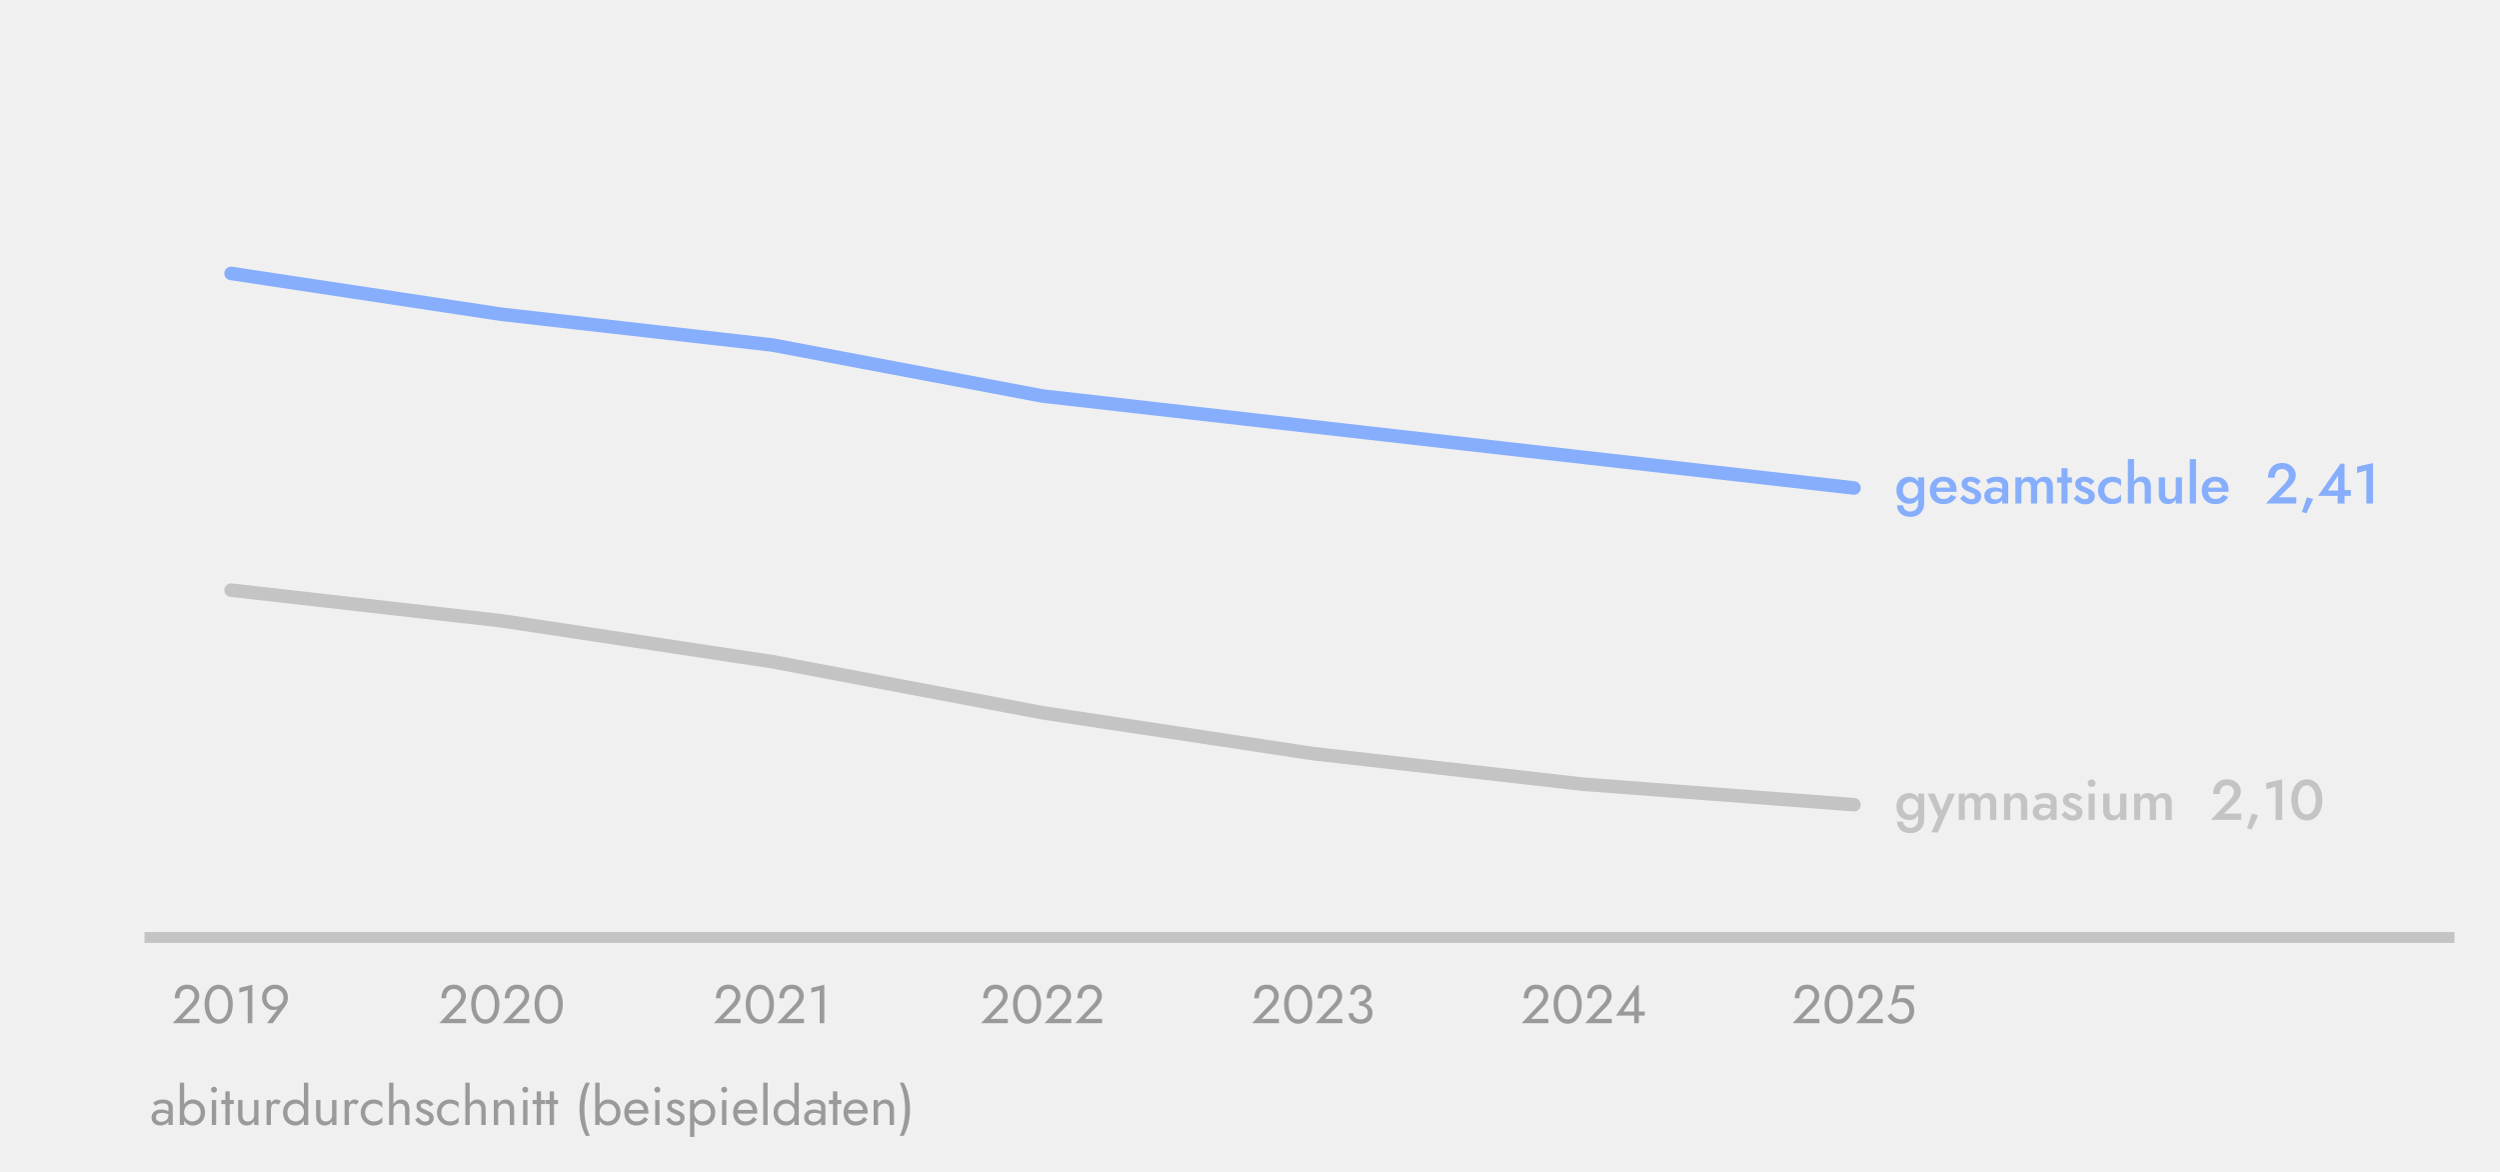
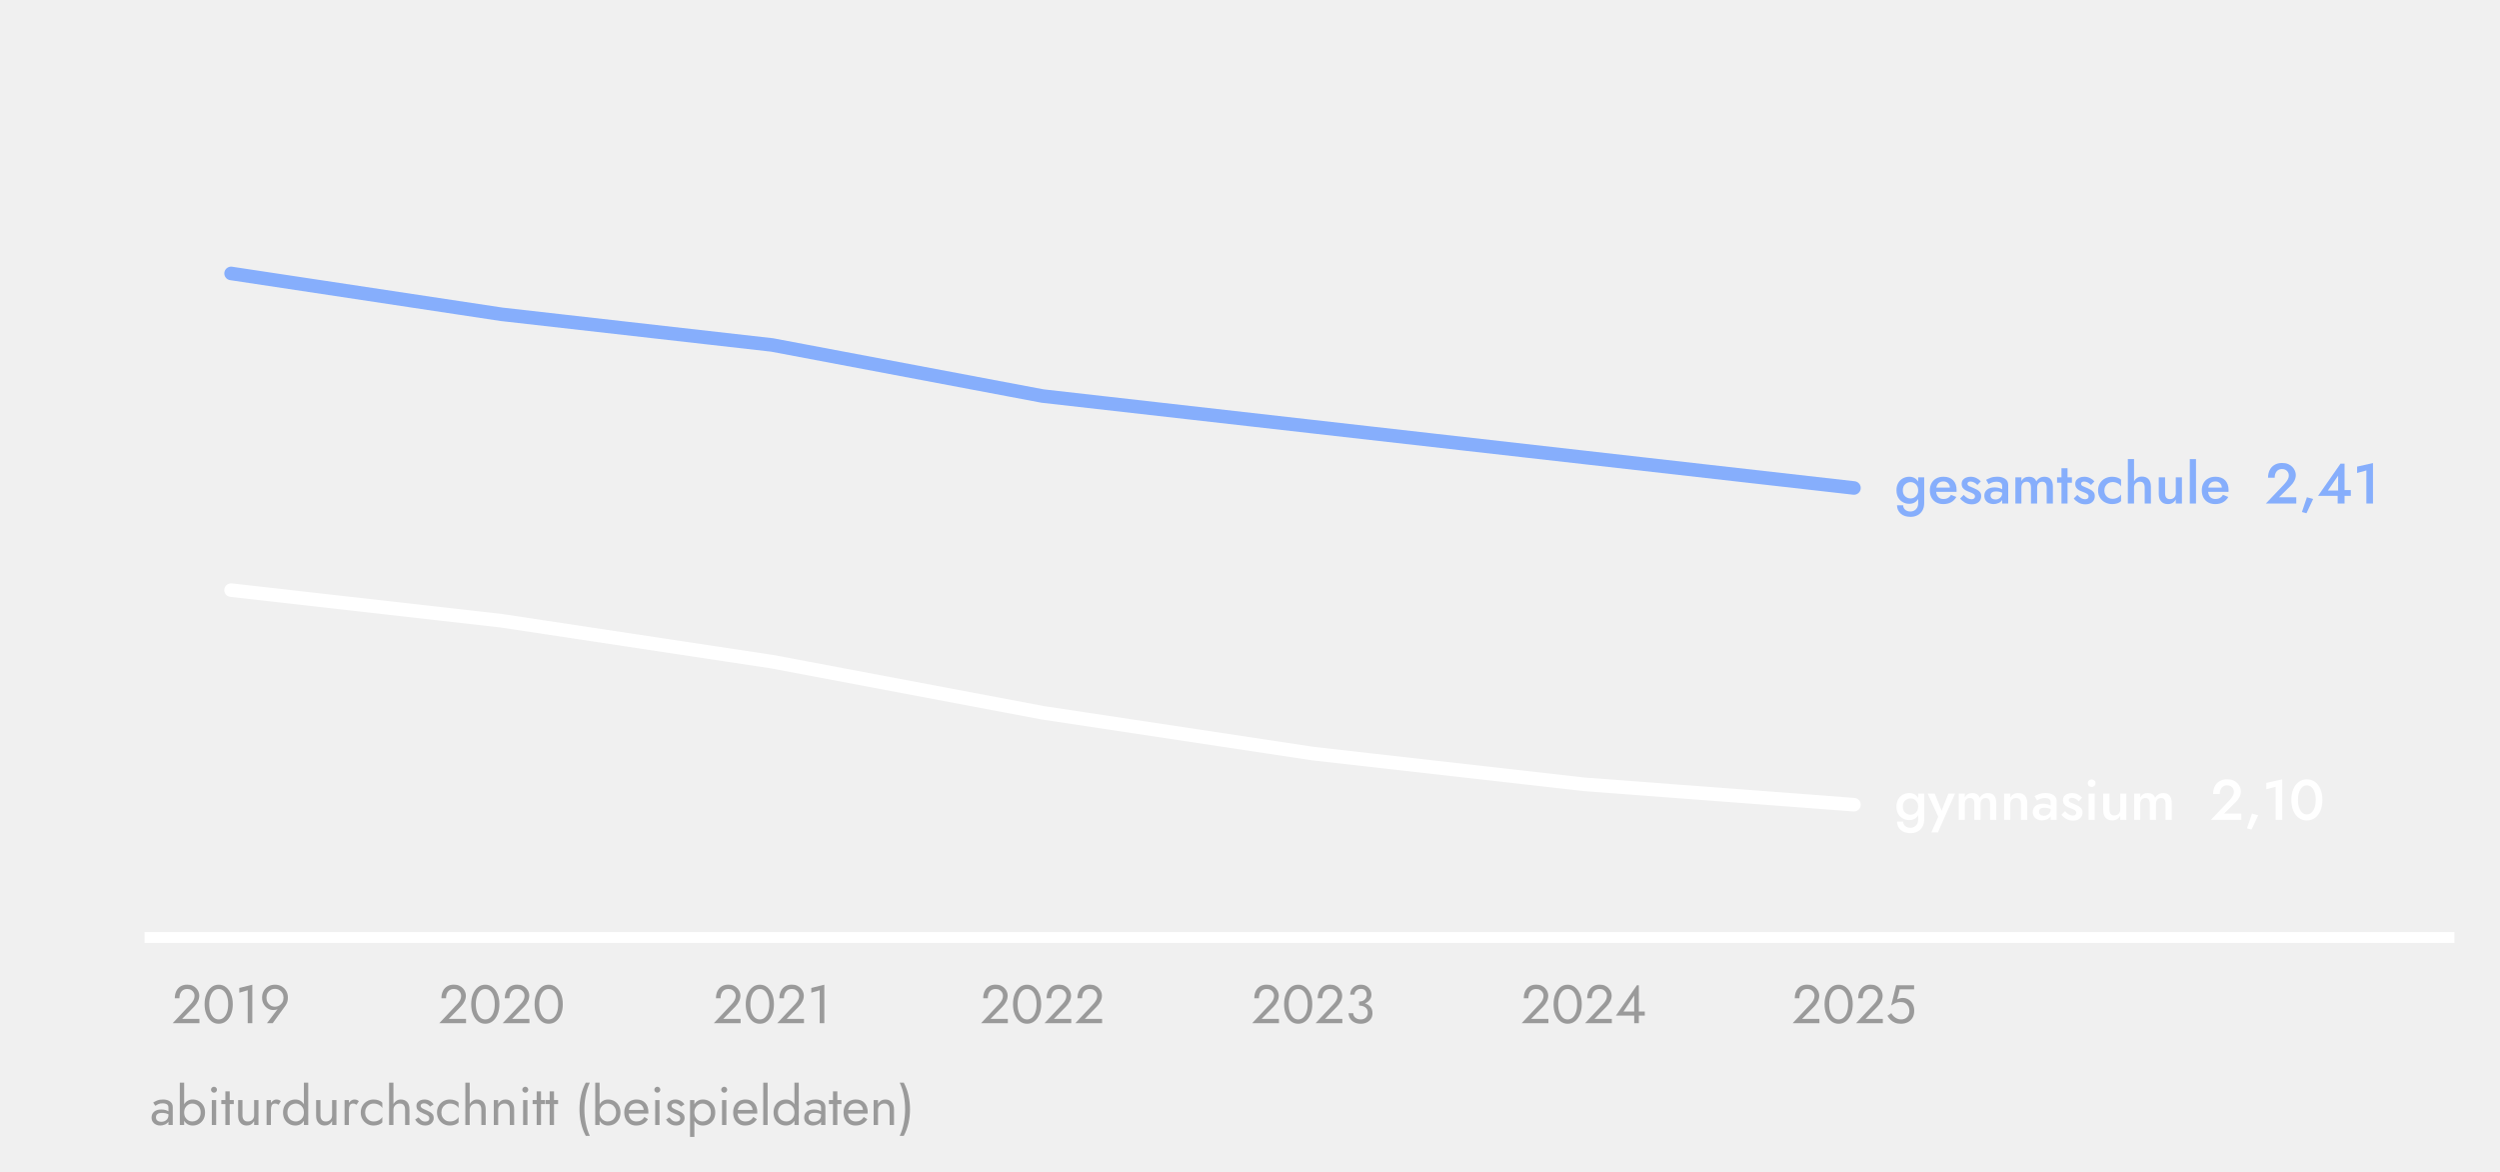
<svg xmlns="http://www.w3.org/2000/svg" xmlns:xlink="http://www.w3.org/1999/xlink" width="460.8pt" height="216pt" viewBox="0 0 460.8 216" version="1.1">
  <defs>
    <style type="text/css">*{stroke-linejoin: round; stroke-linecap: butt}</style>
  </defs>
  <g id="figure_1">
    <g id="patch_1">
      <path d="M 0 216  L 460.8 216  L 460.8 0  L 0 0  L 0 216  z " style="fill: none" />
    </g>
    <g id="axes_1">
      <g id="patch_2">
        <path d="M 27.648 172.8  L 451.584 172.8  L 451.584 25.92  L 27.648 25.92  L 27.648 172.8  z " style="fill: none" />
      </g>
      <g id="matplotlib.axis_1">
        <g id="xtick_1">
          <g id="line2d_1" />
          <g id="text_1">
            <g style="fill: #9a9a9a" transform="translate(31.63545 188.6) scale(0.1 -0.1)">
              <defs>
                <path id="Jost-Book-32" d="M 128 0  L 2246 2259  Q 2470 2496 2592 2733  Q 2714 2970 2714 3238  Q 2714 3437 2611 3619  Q 2509 3802 2317 3920  Q 2125 4038 1850 4038  Q 1421 4038 1174 3747  Q 928 3456 928 2944  L 384 2944  Q 384 3424 557 3785  Q 730 4147 1059 4348  Q 1389 4550 1850 4550  Q 2221 4550 2489 4425  Q 2758 4301 2931 4105  Q 3104 3910 3187 3686  Q 3270 3462 3270 3258  Q 3270 2912 3104 2573  Q 2938 2234 2675 1965  L 1248 512  L 3290 512  L 3290 0  L 128 0  z " transform="scale(0.015625)" />
                <path id="Jost-Book-30" d="M 256 2240  Q 256 2912 467 3430  Q 678 3949 1052 4246  Q 1427 4544 1920 4544  Q 2413 4544 2787 4246  Q 3162 3949 3373 3430  Q 3584 2912 3584 2240  Q 3584 1568 3373 1049  Q 3162 531 2787 233  Q 2413 -64 1920 -64  Q 1427 -64 1052 233  Q 678 531 467 1049  Q 256 1568 256 2240  z M 800 2240  Q 800 1722 937 1315  Q 1075 909 1324 678  Q 1574 448 1920 448  Q 2266 448 2518 678  Q 2771 909 2905 1315  Q 3040 1722 3040 2240  Q 3040 2765 2905 3168  Q 2771 3571 2518 3801  Q 2266 4032 1920 4032  Q 1574 4032 1324 3801  Q 1075 3571 937 3168  Q 800 2765 800 2240  z " transform="scale(0.015625)" />
                <path id="Jost-Book-31" d="M 512 3597  L 512 4160  L 2048 4544  L 2048 0  L 1504 0  L 1504 3891  L 512 3597  z " transform="scale(0.015625)" />
                <path id="Jost-Book-39" d="M 1574 0  L 890 0  L 2150 1664  Q 2042 1600 1917 1577  Q 1792 1555 1645 1555  Q 1280 1555 979 1747  Q 678 1939 499 2268  Q 320 2598 320 3008  Q 320 3469 521 3814  Q 723 4160 1068 4352  Q 1414 4544 1843 4544  Q 2278 4544 2620 4352  Q 2963 4160 3164 3814  Q 3366 3469 3366 3008  Q 3366 2733 3289 2496  Q 3213 2259 3085 2080  L 1574 0  z M 2848 3008  Q 2848 3315 2717 3548  Q 2586 3782 2358 3916  Q 2131 4051 1843 4051  Q 1555 4051 1328 3916  Q 1101 3782 969 3548  Q 838 3315 838 3008  Q 838 2701 969 2464  Q 1101 2227 1328 2089  Q 1555 1952 1843 1952  Q 2131 1952 2358 2089  Q 2586 2227 2717 2464  Q 2848 2701 2848 3008  z " transform="scale(0.015625)" />
              </defs>
              <use xlink:href="#Jost-Book-32" />
              <use xlink:href="#Jost-Book-30" transform="translate(56.89999 0)" />
              <use xlink:href="#Jost-Book-31" transform="translate(116.9 0)" />
              <use xlink:href="#Jost-Book-39" transform="translate(161.9 0)" />
            </g>
          </g>
        </g>
        <g id="xtick_2">
          <g id="line2d_2" />
          <g id="text_2">
            <g style="fill: #9a9a9a" transform="translate(80.79465 188.6) scale(0.1 -0.1)">
              <use xlink:href="#Jost-Book-32" />
              <use xlink:href="#Jost-Book-30" transform="translate(56.89999 0)" />
              <use xlink:href="#Jost-Book-32" transform="translate(116.9 0)" />
              <use xlink:href="#Jost-Book-30" transform="translate(173.8 0)" />
            </g>
          </g>
        </g>
        <g id="xtick_3">
          <g id="line2d_3" />
          <g id="text_3">
            <g style="fill: #9a9a9a" transform="translate(131.4195 188.6) scale(0.1 -0.1)">
              <use xlink:href="#Jost-Book-32" />
              <use xlink:href="#Jost-Book-30" transform="translate(56.89999 0)" />
              <use xlink:href="#Jost-Book-32" transform="translate(116.9 0)" />
              <use xlink:href="#Jost-Book-31" transform="translate(173.8 0)" />
            </g>
          </g>
        </g>
        <g id="xtick_4">
          <g id="line2d_4" />
          <g id="text_4">
            <g style="fill: #9a9a9a" transform="translate(180.699 188.6) scale(0.1 -0.1)">
              <use xlink:href="#Jost-Book-32" />
              <use xlink:href="#Jost-Book-30" transform="translate(56.89999 0)" />
              <use xlink:href="#Jost-Book-32" transform="translate(116.9 0)" />
              <use xlink:href="#Jost-Book-32" transform="translate(173.8 0)" />
            </g>
          </g>
        </g>
        <g id="xtick_5">
          <g id="line2d_5" />
          <g id="text_5">
            <g style="fill: #9a9a9a" transform="translate(230.6894 188.6) scale(0.1 -0.1)">
              <defs>
                <path id="Jost-Book-33" d="M 1811 -64  Q 1382 -64 1059 102  Q 736 269 560 553  Q 384 838 384 1184  L 934 1184  Q 934 870 1180 659  Q 1427 448 1811 448  Q 2195 448 2422 665  Q 2650 883 2650 1248  Q 2650 1664 2352 1872  Q 2054 2080 1619 2080  L 1619 2560  Q 2054 2560 2288 2790  Q 2522 3021 2522 3334  Q 2522 3654 2352 3852  Q 2182 4051 1843 4051  Q 1530 4051 1312 3856  Q 1094 3661 1094 3366  L 576 3366  Q 576 3718 739 3980  Q 902 4243 1187 4393  Q 1472 4544 1837 4544  Q 2221 4544 2499 4377  Q 2778 4211 2928 3942  Q 3078 3674 3078 3354  Q 3078 3021 2873 2752  Q 2669 2483 2317 2336  Q 2714 2221 2960 1939  Q 3206 1658 3206 1184  Q 3206 806 3024 524  Q 2842 243 2528 89  Q 2214 -64 1811 -64  z " transform="scale(0.015625)" />
              </defs>
              <use xlink:href="#Jost-Book-32" />
              <use xlink:href="#Jost-Book-30" transform="translate(56.89999 0)" />
              <use xlink:href="#Jost-Book-32" transform="translate(116.9 0)" />
              <use xlink:href="#Jost-Book-33" transform="translate(173.8 0)" />
            </g>
          </g>
        </g>
        <g id="xtick_6">
          <g id="line2d_6" />
          <g id="text_6">
            <g style="fill: #9a9a9a" transform="translate(280.3791 188.6) scale(0.1 -0.1)">
              <defs>
                <path id="Jost-Book-34" d="M 128 896  L 2611 4480  L 2835 4480  L 2835 1376  L 3539 1376  L 3539 896  L 2835 896  L 2835 0  L 2291 0  L 2291 896  L 128 896  z M 1024 1376  L 2291 1376  L 2291 3270  L 1024 1376  z " transform="scale(0.015625)" />
              </defs>
              <use xlink:href="#Jost-Book-32" />
              <use xlink:href="#Jost-Book-30" transform="translate(56.89999 0)" />
              <use xlink:href="#Jost-Book-32" transform="translate(116.9 0)" />
              <use xlink:href="#Jost-Book-34" transform="translate(173.8 0)" />
            </g>
          </g>
        </g>
        <g id="xtick_7">
          <g id="line2d_7" />
          <g id="text_7">
            <g style="fill: #9a9a9a" transform="translate(330.3485 188.6) scale(0.1 -0.1)">
              <defs>
                <path id="Jost-Book-35" d="M 3354 1472  Q 3354 966 3142 624  Q 2931 282 2576 109  Q 2221 -64 1786 -64  Q 1376 -64 1072 64  Q 768 192 553 406  Q 339 621 192 877  L 653 1190  Q 755 998 924 828  Q 1094 659 1318 553  Q 1542 448 1786 448  Q 2266 448 2528 729  Q 2790 1011 2790 1472  Q 2790 1779 2659 2009  Q 2528 2240 2301 2368  Q 2074 2496 1786 2496  Q 1574 2496 1398 2461  Q 1222 2426 1046 2339  Q 870 2253 640 2093  L 1229 4480  L 3341 4480  L 3341 4000  L 1651 4000  L 1350 2816  Q 1670 2982 2016 2982  Q 2400 2982 2704 2790  Q 3008 2598 3181 2259  Q 3354 1920 3354 1472  z " transform="scale(0.015625)" />
              </defs>
              <use xlink:href="#Jost-Book-32" />
              <use xlink:href="#Jost-Book-30" transform="translate(56.89999 0)" />
              <use xlink:href="#Jost-Book-32" transform="translate(116.9 0)" />
              <use xlink:href="#Jost-Book-35" transform="translate(173.8 0)" />
            </g>
          </g>
        </g>
      </g>
      <g id="matplotlib.axis_2" />
      <g id="line2d_8">
-         <path d="M 42.61 108.775  L 92.485 114.425  L 142.36 121.957  L 192.235 131.372  L 242.11 138.905  L 291.985 144.554  L 341.859 148.32  " clip-path="url(#p200749cb83)" style="fill: none; stroke: #c4c4c4; stroke-width: 2.5; stroke-linecap: round" />
+         <path d="M 42.61 108.775  L 92.485 114.425  L 142.36 121.957  L 192.235 131.372  L 242.11 138.905  L 291.985 144.554  L 341.859 148.32  " clip-path="url(#p200749cb83)" style="fill: none; stroke: #ffffff; stroke-width: 2.5; stroke-linecap: round" />
      </g>
      <g id="line2d_9">
        <path d="M 42.61 50.4  L 92.485 57.932  L 142.36 63.582  L 192.235 72.997  L 242.11 78.646  L 291.985 84.295  L 341.859 89.945  " clip-path="url(#p200749cb83)" style="fill: none; stroke: #86aefc; stroke-width: 2.5; stroke-linecap: round" />
      </g>
      <g id="patch_3">
-         <path d="M 27.648 172.8  L 451.584 172.8  " style="fill: none; stroke: #c4c4c4; stroke-width: 2; stroke-linejoin: miter; stroke-linecap: square" />
+         <path d="M 27.648 172.8  L 451.584 172.8  " style="fill: none; stroke: #ffffff; stroke-width: 2; stroke-linejoin: miter; stroke-linecap: square" />
      </g>
      <g id="text_8">
-         <g style="fill: #c4c4c4" transform="translate(349.3406 151.1123) scale(0.105 -0.105)">
+         <g style="fill: #ffffff" transform="translate(349.3406 151.1123) scale(0.105 -0.105)">
          <defs>
            <path id="Jost-Medium-67" d="M 275 -198  L 966 -198  Q 973 -499 1197 -697  Q 1421 -896 1798 -896  Q 2010 -896 2208 -793  Q 2406 -691 2531 -480  Q 2656 -269 2656 64  L 2656 512  Q 2317 -32 1651 -32  Q 1267 -32 940 147  Q 614 326 416 665  Q 218 1005 218 1491  Q 218 1971 416 2310  Q 614 2650 940 2829  Q 1267 3008 1651 3008  Q 2317 3008 2656 2464  L 2656 2944  L 3334 2944  L 3334 64  Q 3334 -467 3120 -812  Q 2906 -1158 2560 -1328  Q 2214 -1498 1811 -1498  Q 1094 -1498 694 -1136  Q 294 -774 275 -198  z M 934 1491  Q 934 1043 1196 806  Q 1459 570 1818 570  Q 2022 570 2214 675  Q 2406 781 2531 985  Q 2656 1190 2656 1491  Q 2656 1786 2531 1990  Q 2406 2195 2214 2300  Q 2022 2406 1818 2406  Q 1459 2406 1196 2169  Q 934 1933 934 1491  z " transform="scale(0.015625)" />
            <path id="Jost-Medium-79" d="M 3046 2944  L 1126 -1408  L 390 -1408  L 1165 346  L -26 2944  L 768 2944  L 1542 1030  L 2304 2944  L 3046 2944  z " transform="scale(0.015625)" />
            <path id="Jost-Medium-6d" d="M 4659 1875  L 4659 0  L 3962 0  L 3962 1792  Q 3962 2451 3475 2451  Q 3206 2451 3046 2278  Q 2886 2106 2886 1792  L 2886 0  L 2195 0  L 2195 1792  Q 2195 2451 1702 2451  Q 1434 2451 1277 2278  Q 1120 2106 1120 1792  L 1120 0  L 442 0  L 442 2944  L 1120 2944  L 1120 2515  Q 1389 3008 1952 3008  Q 2598 3008 2797 2483  Q 3117 3008 3718 3008  Q 4192 3008 4425 2710  Q 4659 2413 4659 1875  z " transform="scale(0.015625)" />
            <path id="Jost-Medium-6e" d="M 2336 1792  Q 2336 2451 1792 2451  Q 1498 2451 1318 2272  Q 1139 2093 1139 1792  L 1139 0  L 442 0  L 442 2944  L 1139 2944  L 1139 2490  Q 1421 3008 2022 3008  Q 2522 3008 2784 2704  Q 3046 2400 3046 1875  L 3046 0  L 2336 0  L 2336 1792  z " transform="scale(0.015625)" />
            <path id="Jost-Medium-61" d="M 659 2176  L 378 2662  Q 582 2784 896 2899  Q 1210 3014 1626 3014  Q 2163 3014 2512 2774  Q 2861 2534 2861 2099  L 2861 0  L 2182 0  L 2182 403  Q 2042 166 1766 51  Q 1491 -64 1210 -64  Q 928 -64 694 45  Q 461 154 320 365  Q 179 576 179 877  Q 179 1306 480 1558  Q 781 1811 1331 1811  Q 1619 1811 1830 1747  Q 2042 1683 2182 1606  L 2182 1965  Q 2182 2234 2006 2342  Q 1830 2451 1555 2451  Q 1242 2451 998 2348  Q 755 2246 659 2176  z M 877 915  Q 877 691 1030 572  Q 1184 454 1427 454  Q 1734 454 1958 643  Q 2182 832 2182 1171  L 2182 1216  Q 1875 1357 1498 1357  Q 1171 1357 1024 1238  Q 877 1120 877 915  z " transform="scale(0.015625)" />
            <path id="Jost-Medium-73" d="M 576 973  Q 794 730 1008 605  Q 1222 480 1446 480  Q 1632 480 1737 563  Q 1843 646 1843 794  Q 1843 986 1660 1094  Q 1478 1203 1184 1312  Q 979 1382 787 1488  Q 595 1594 470 1766  Q 346 1939 346 2208  Q 346 2477 483 2653  Q 621 2829 851 2918  Q 1082 3008 1357 3008  Q 1715 3008 2016 2857  Q 2317 2707 2496 2490  L 2112 2080  Q 1971 2246 1763 2358  Q 1555 2470 1344 2470  Q 1190 2470 1094 2406  Q 998 2342 998 2221  Q 998 2054 1184 1958  Q 1370 1862 1638 1760  Q 1882 1658 2086 1546  Q 2291 1434 2416 1267  Q 2541 1101 2541 832  Q 2541 416 2256 163  Q 1971 -90 1491 -90  Q 1030 -90 697 112  Q 365 314 173 563  L 576 973  z " transform="scale(0.015625)" />
            <path id="Jost-Medium-69" d="M 416 4115  Q 416 4294 544 4416  Q 672 4538 851 4538  Q 1030 4538 1161 4416  Q 1293 4294 1293 4115  Q 1293 3936 1161 3814  Q 1030 3693 851 3693  Q 672 3693 544 3814  Q 416 3936 416 4115  z M 512 2944  L 1197 2944  L 1197 0  L 512 0  L 512 2944  z " transform="scale(0.015625)" />
            <path id="Jost-Medium-75" d="M 1152 1152  Q 1152 838 1286 665  Q 1421 493 1702 493  Q 1990 493 2172 672  Q 2355 851 2355 1152  L 2355 2944  L 3046 2944  L 3046 0  L 2355 0  L 2355 454  Q 2061 -64 1466 -64  Q 973 -64 707 240  Q 442 544 442 1075  L 442 2944  L 1152 2944  L 1152 1152  z " transform="scale(0.015625)" />
            <path id="Jost-Medium-20" transform="scale(0.015625)" />
            <path id="Jost-Medium-32" d="M 128 0  L 2202 2182  Q 2438 2438 2572 2672  Q 2707 2906 2707 3174  Q 2707 3347 2617 3510  Q 2528 3674 2358 3776  Q 2189 3878 1946 3878  Q 1562 3878 1341 3612  Q 1120 3347 1120 2899  L 371 2899  Q 371 3373 553 3747  Q 736 4122 1091 4339  Q 1446 4557 1958 4557  Q 2349 4557 2637 4432  Q 2925 4307 3113 4105  Q 3302 3904 3398 3670  Q 3494 3437 3494 3213  Q 3494 2861 3321 2534  Q 3149 2208 2874 1952  L 1606 704  L 3546 704  L 3546 0  L 128 0  z " transform="scale(0.015625)" />
            <path id="Jost-Medium-2c" d="M 877 704  L 1574 506  L 826 -1094  L 314 -954  L 877 704  z " transform="scale(0.015625)" />
            <path id="Jost-Medium-31" d="M 480 3430  L 480 4147  L 2266 4550  L 2266 0  L 1523 0  L 1523 3718  L 480 3430  z " transform="scale(0.015625)" />
            <path id="Jost-Medium-30" d="M 256 2240  Q 256 2931 477 3452  Q 698 3974 1091 4262  Q 1485 4550 2003 4550  Q 2528 4550 2918 4262  Q 3309 3974 3526 3452  Q 3744 2931 3744 2240  Q 3744 1549 3526 1027  Q 3309 506 2918 218  Q 2528 -70 2003 -70  Q 1485 -70 1091 218  Q 698 506 477 1027  Q 256 1549 256 2240  z M 998 2240  Q 998 1760 1123 1392  Q 1248 1024 1472 816  Q 1696 608 2003 608  Q 2304 608 2528 816  Q 2752 1024 2877 1392  Q 3002 1760 3002 2240  Q 3002 2720 2877 3088  Q 2752 3456 2528 3664  Q 2304 3872 2003 3872  Q 1696 3872 1472 3664  Q 1248 3456 1123 3088  Q 998 2720 998 2240  z " transform="scale(0.015625)" />
          </defs>
          <use xlink:href="#Jost-Medium-67" />
          <use xlink:href="#Jost-Medium-79" transform="translate(58.59999 0)" />
          <use xlink:href="#Jost-Medium-6d" transform="translate(105.9 0)" />
          <use xlink:href="#Jost-Medium-6e" transform="translate(185.5 0)" />
          <use xlink:href="#Jost-Medium-61" transform="translate(240 0)" />
          <use xlink:href="#Jost-Medium-73" transform="translate(290.3999 0)" />
          <use xlink:href="#Jost-Medium-69" transform="translate(332.7999 0)" />
          <use xlink:href="#Jost-Medium-75" transform="translate(359.4999 0)" />
          <use xlink:href="#Jost-Medium-6d" transform="translate(413.9999 0)" />
          <use xlink:href="#Jost-Medium-20" transform="translate(493.5999 0)" />
          <use xlink:href="#Jost-Medium-20" transform="translate(523.5999 0)" />
          <use xlink:href="#Jost-Medium-32" transform="translate(553.5999 0)" />
          <use xlink:href="#Jost-Medium-2c" transform="translate(613.9999 0)" />
          <use xlink:href="#Jost-Medium-31" transform="translate(645.3999 0)" />
          <use xlink:href="#Jost-Medium-30" transform="translate(692.7999 0)" />
        </g>
      </g>
      <g id="text_9">
        <g style="fill: #86aefc" transform="translate(349.3406 92.81079) scale(0.105 -0.105)">
          <defs>
            <path id="Jost-Medium-65" d="M 1722 -64  Q 1267 -64 928 128  Q 589 320 403 665  Q 218 1011 218 1472  Q 218 1939 406 2284  Q 595 2630 940 2819  Q 1286 3008 1754 3008  Q 2451 3008 2838 2611  Q 3226 2214 3226 1504  Q 3226 1446 3222 1392  Q 3219 1338 3219 1312  L 928 1312  Q 966 922 1180 714  Q 1395 506 1754 506  Q 2317 506 2598 973  L 3200 736  Q 2733 -64 1722 -64  z M 1747 2483  Q 1075 2477 947 1792  L 2470 1792  Q 2451 2106 2252 2294  Q 2054 2483 1747 2483  z " transform="scale(0.015625)" />
            <path id="Jost-Medium-74" d="M 32 2944  L 531 2944  L 531 3968  L 1210 3968  L 1210 2944  L 1702 2944  L 1702 2336  L 1210 2336  L 1210 0  L 531 0  L 531 2336  L 32 2336  L 32 2944  z " transform="scale(0.015625)" />
            <path id="Jost-Medium-63" d="M 902 1472  Q 902 1056 1164 793  Q 1427 531 1818 531  Q 2138 531 2403 675  Q 2669 819 2778 1030  L 2778 269  Q 2624 109 2361 22  Q 2099 -64 1786 -64  Q 1331 -64 969 131  Q 608 326 400 672  Q 192 1018 192 1472  Q 192 1926 400 2272  Q 608 2618 969 2813  Q 1331 3008 1786 3008  Q 2099 3008 2361 2918  Q 2624 2829 2778 2682  L 2778 1914  Q 2669 2131 2397 2272  Q 2125 2413 1818 2413  Q 1562 2413 1354 2291  Q 1146 2170 1024 1955  Q 902 1741 902 1472  z " transform="scale(0.015625)" />
            <path id="Jost-Medium-68" d="M 2336 1792  Q 2336 2451 1792 2451  Q 1498 2451 1318 2268  Q 1139 2086 1139 1792  L 1139 0  L 442 0  L 442 4992  L 1139 4992  L 1139 2502  Q 1267 2739 1491 2883  Q 1715 3027 2022 3027  Q 2515 3027 2774 2736  Q 3034 2445 3034 1888  L 3034 0  L 2336 0  L 2336 1792  z " transform="scale(0.015625)" />
            <path id="Jost-Medium-6c" d="M 442 4992  L 1139 4992  L 1139 0  L 442 0  L 442 4992  z " transform="scale(0.015625)" />
            <path id="Jost-Medium-34" d="M 115 858  L 2643 4480  L 3098 4480  L 3098 1510  L 3802 1510  L 3802 858  L 3098 858  L 3098 0  L 2323 0  L 2323 858  L 115 858  z M 1222 1459  L 2374 1459  L 2374 3130  L 1222 1459  z " transform="scale(0.015625)" />
          </defs>
          <use xlink:href="#Jost-Medium-67" />
          <use xlink:href="#Jost-Medium-65" transform="translate(58.59999 0)" />
          <use xlink:href="#Jost-Medium-73" transform="translate(112.5 0)" />
          <use xlink:href="#Jost-Medium-61" transform="translate(154.9 0)" />
          <use xlink:href="#Jost-Medium-6d" transform="translate(205.3 0)" />
          <use xlink:href="#Jost-Medium-74" transform="translate(284.9 0)" />
          <use xlink:href="#Jost-Medium-73" transform="translate(312 0)" />
          <use xlink:href="#Jost-Medium-63" transform="translate(354.3999 0)" />
          <use xlink:href="#Jost-Medium-68" transform="translate(402.7999 0)" />
          <use xlink:href="#Jost-Medium-75" transform="translate(457.0999 0)" />
          <use xlink:href="#Jost-Medium-6c" transform="translate(511.5999 0)" />
          <use xlink:href="#Jost-Medium-65" transform="translate(536.1999 0)" />
          <use xlink:href="#Jost-Medium-20" transform="translate(590.0999 0)" />
          <use xlink:href="#Jost-Medium-20" transform="translate(620.0999 0)" />
          <use xlink:href="#Jost-Medium-32" transform="translate(650.0999 0)" />
          <use xlink:href="#Jost-Medium-2c" transform="translate(710.4999 0)" />
          <use xlink:href="#Jost-Medium-34" transform="translate(741.8999 0)" />
          <use xlink:href="#Jost-Medium-31" transform="translate(804.7998 0)" />
        </g>
      </g>
    </g>
    <g id="text_10">
      <g style="fill: #9a9a9a" transform="translate(27.648 207.36) scale(0.1 -0.1)">
        <defs>
          <path id="Jost-Book-61" d="M 634 2266  L 384 2643  Q 550 2765 841 2886  Q 1133 3008 1542 3008  Q 2054 3008 2374 2774  Q 2694 2541 2694 2112  L 2694 0  L 2182 0  L 2182 397  Q 2042 166 1760 51  Q 1478 -64 1210 -64  Q 941 -64 707 48  Q 474 160 333 371  Q 192 582 192 883  Q 192 1312 496 1571  Q 800 1830 1344 1830  Q 1638 1830 1846 1763  Q 2054 1696 2182 1613  L 2182 2042  Q 2182 2342 1987 2451  Q 1792 2560 1517 2560  Q 1184 2560 960 2451  Q 736 2342 634 2266  z M 710 909  Q 710 653 886 515  Q 1062 378 1344 378  Q 1696 378 1939 589  Q 2182 800 2182 1152  L 2182 1261  Q 2003 1350 1817 1388  Q 1632 1427 1427 1427  Q 1056 1427 883 1289  Q 710 1152 710 909  z " transform="scale(0.015625)" />
          <path id="Jost-Book-62" d="M 3424 1472  Q 3424 998 3225 652  Q 3027 307 2697 121  Q 2368 -64 1965 -64  Q 1638 -64 1379 83  Q 1120 230 960 506  L 960 0  L 448 0  L 448 4992  L 960 4992  L 960 2438  Q 1120 2714 1379 2861  Q 1638 3008 1965 3008  Q 2368 3008 2697 2822  Q 3027 2637 3225 2294  Q 3424 1952 3424 1472  z M 2906 1472  Q 2906 1811 2768 2048  Q 2630 2285 2403 2406  Q 2176 2528 1901 2528  Q 1677 2528 1459 2406  Q 1242 2285 1101 2048  Q 960 1811 960 1472  Q 960 1133 1101 896  Q 1242 659 1459 537  Q 1677 416 1901 416  Q 2176 416 2403 537  Q 2630 659 2768 896  Q 2906 1133 2906 1472  z " transform="scale(0.015625)" />
          <path id="Jost-Book-69" d="M 480 4160  Q 480 4307 585 4409  Q 691 4512 832 4512  Q 979 4512 1081 4409  Q 1184 4307 1184 4160  Q 1184 4019 1081 3913  Q 979 3808 832 3808  Q 691 3808 585 3913  Q 480 4019 480 4160  z M 576 2944  L 1088 2944  L 1088 0  L 576 0  L 576 2944  z " transform="scale(0.015625)" />
          <path id="Jost-Book-74" d="M 32 2944  L 512 2944  L 512 3968  L 1024 3968  L 1024 2944  L 1504 2944  L 1504 2464  L 1024 2464  L 1024 0  L 512 0  L 512 2464  L 32 2464  L 32 2944  z " transform="scale(0.015625)" />
          <path id="Jost-Book-75" d="M 992 1152  Q 992 800 1152 608  Q 1312 416 1619 416  Q 1958 416 2163 621  Q 2368 826 2368 1152  L 2368 2944  L 2880 2944  L 2880 0  L 2368 0  L 2368 461  Q 2074 -64 1491 -64  Q 1030 -64 755 249  Q 480 563 480 1088  L 480 2944  L 992 2944  L 992 1152  z " transform="scale(0.015625)" />
          <path id="Jost-Book-72" d="M 1882 2381  Q 1779 2458 1696 2493  Q 1613 2528 1485 2528  Q 1197 2528 1094 2320  Q 992 2112 992 1792  L 992 0  L 480 0  L 480 2944  L 992 2944  L 992 2605  Q 1114 2790 1280 2899  Q 1446 3008 1613 3008  Q 1773 3008 1910 2966  Q 2048 2925 2163 2803  L 1882 2381  z " transform="scale(0.015625)" />
          <path id="Jost-Book-64" d="M 224 1472  Q 224 1952 422 2294  Q 621 2637 953 2822  Q 1286 3008 1683 3008  Q 2010 3008 2269 2861  Q 2528 2714 2688 2438  L 2688 4992  L 3200 4992  L 3200 0  L 2688 0  L 2688 506  Q 2528 230 2269 83  Q 2010 -64 1683 -64  Q 1286 -64 953 121  Q 621 307 422 652  Q 224 998 224 1472  z M 742 1472  Q 742 1133 880 896  Q 1018 659 1248 537  Q 1478 416 1747 416  Q 1971 416 2188 537  Q 2406 659 2547 896  Q 2688 1133 2688 1472  Q 2688 1811 2547 2048  Q 2406 2285 2188 2406  Q 1971 2528 1747 2528  Q 1478 2528 1248 2406  Q 1018 2285 880 2048  Q 742 1811 742 1472  z " transform="scale(0.015625)" />
          <path id="Jost-Book-63" d="M 710 1472  Q 710 1165 841 928  Q 973 691 1200 553  Q 1427 416 1715 416  Q 2074 416 2355 576  Q 2637 736 2739 954  L 2739 314  Q 2586 134 2301 35  Q 2016 -64 1715 -64  Q 1286 -64 940 134  Q 595 333 393 681  Q 192 1030 192 1472  Q 192 1920 393 2265  Q 595 2611 940 2809  Q 1286 3008 1715 3008  Q 2016 3008 2301 2909  Q 2586 2810 2739 2630  L 2739 1990  Q 2637 2208 2355 2368  Q 2074 2528 1715 2528  Q 1427 2528 1200 2393  Q 973 2259 841 2019  Q 710 1779 710 1472  z " transform="scale(0.015625)" />
          <path id="Jost-Book-68" d="M 2368 1792  Q 2368 2528 1741 2528  Q 1408 2528 1200 2320  Q 992 2112 992 1792  L 992 0  L 480 0  L 480 4992  L 992 4992  L 992 2477  Q 1126 2720 1353 2864  Q 1581 3008 1869 3008  Q 2323 3008 2601 2717  Q 2880 2426 2880 1856  L 2880 0  L 2368 0  L 2368 1792  z " transform="scale(0.015625)" />
          <path id="Jost-Book-73" d="M 602 902  Q 736 698 931 550  Q 1126 403 1402 403  Q 1619 403 1744 502  Q 1869 602 1869 774  Q 1869 928 1769 1033  Q 1670 1139 1516 1212  Q 1363 1286 1190 1350  Q 998 1427 803 1532  Q 608 1638 477 1808  Q 346 1978 346 2234  Q 346 2496 483 2669  Q 621 2842 841 2925  Q 1062 3008 1299 3008  Q 1651 3008 1939 2841  Q 2227 2675 2362 2432  L 1952 2170  Q 1830 2336 1648 2445  Q 1466 2554 1235 2554  Q 1075 2554 960 2483  Q 845 2413 845 2266  Q 845 2086 1033 1974  Q 1222 1862 1459 1766  Q 1715 1664 1926 1545  Q 2138 1427 2262 1260  Q 2387 1094 2387 832  Q 2387 448 2108 192  Q 1830 -64 1376 -64  Q 1082 -64 845 41  Q 608 147 445 313  Q 282 480 198 653  L 602 902  z " transform="scale(0.015625)" />
          <path id="Jost-Book-6e" d="M 2368 1792  Q 2368 2528 1741 2528  Q 1408 2528 1200 2323  Q 992 2118 992 1792  L 992 0  L 480 0  L 480 2944  L 992 2944  L 992 2483  Q 1280 3008 1869 3008  Q 2336 3008 2608 2697  Q 2880 2387 2880 1856  L 2880 0  L 2368 0  L 2368 1792  z " transform="scale(0.015625)" />
          <path id="Jost-Book-20" transform="scale(0.015625)" />
          <path id="Jost-Book-28" d="M 1312 4992  L 1792 4992  Q 1459 4275 1305 3475  Q 1152 2675 1152 1856  Q 1152 1043 1305 243  Q 1459 -557 1792 -1280  L 1312 -1280  Q 928 -557 752 243  Q 576 1043 576 1856  Q 576 2675 752 3475  Q 928 4275 1312 4992  z " transform="scale(0.015625)" />
          <path id="Jost-Book-65" d="M 1619 -64  Q 1210 -64 893 131  Q 576 326 400 672  Q 224 1018 224 1472  Q 224 1933 406 2278  Q 589 2624 918 2816  Q 1248 3008 1683 3008  Q 2330 3008 2701 2605  Q 3072 2202 3072 1498  Q 3072 1453 3069 1405  Q 3066 1357 3066 1344  L 749 1344  Q 781 902 1024 659  Q 1267 416 1683 416  Q 2285 416 2605 947  L 3021 685  Q 2560 -64 1619 -64  z M 1683 2560  Q 1306 2560 1069 2358  Q 832 2157 768 1779  L 2515 1779  Q 2490 2131 2262 2345  Q 2035 2560 1683 2560  z " transform="scale(0.015625)" />
          <path id="Jost-Book-70" d="M 960 -1408  L 448 -1408  L 448 2944  L 960 2944  L 960 2438  Q 1120 2714 1379 2861  Q 1638 3008 1965 3008  Q 2368 3008 2697 2822  Q 3027 2637 3225 2294  Q 3424 1952 3424 1472  Q 3424 998 3225 652  Q 3027 307 2697 121  Q 2368 -64 1965 -64  Q 1638 -64 1379 83  Q 1120 230 960 506  L 960 -1408  z M 2906 1472  Q 2906 1811 2768 2048  Q 2630 2285 2403 2406  Q 2176 2528 1901 2528  Q 1677 2528 1459 2406  Q 1242 2285 1101 2048  Q 960 1811 960 1472  Q 960 1133 1101 896  Q 1242 659 1459 537  Q 1677 416 1901 416  Q 2176 416 2403 537  Q 2630 659 2768 896  Q 2906 1133 2906 1472  z " transform="scale(0.015625)" />
          <path id="Jost-Book-6c" d="M 480 4992  L 992 4992  L 992 0  L 480 0  L 480 4992  z " transform="scale(0.015625)" />
          <path id="Jost-Book-29" d="M 672 -1280  L 192 -1280  Q 531 -557 681 243  Q 832 1043 832 1856  Q 832 2675 681 3475  Q 531 4275 192 4992  L 672 4992  Q 1056 4275 1232 3475  Q 1408 2675 1408 1856  Q 1408 1043 1232 243  Q 1056 -557 672 -1280  z " transform="scale(0.015625)" />
        </defs>
        <use xlink:href="#Jost-Book-61" />
        <use xlink:href="#Jost-Book-62" transform="translate(48.09999 0)" />
        <use xlink:href="#Jost-Book-69" transform="translate(105.1 0)" />
        <use xlink:href="#Jost-Book-74" transform="translate(131.1 0)" />
        <use xlink:href="#Jost-Book-75" transform="translate(155.0999 0)" />
        <use xlink:href="#Jost-Book-72" transform="translate(207.5999 0)" />
        <use xlink:href="#Jost-Book-64" transform="translate(241.8999 0)" />
        <use xlink:href="#Jost-Book-75" transform="translate(298.8999 0)" />
        <use xlink:href="#Jost-Book-72" transform="translate(351.3999 0)" />
        <use xlink:href="#Jost-Book-63" transform="translate(385.6999 0)" />
        <use xlink:href="#Jost-Book-68" transform="translate(433.4999 0)" />
        <use xlink:href="#Jost-Book-73" transform="translate(485.9998 0)" />
        <use xlink:href="#Jost-Book-63" transform="translate(526.2998 0)" />
        <use xlink:href="#Jost-Book-68" transform="translate(574.0998 0)" />
        <use xlink:href="#Jost-Book-6e" transform="translate(626.5998 0)" />
        <use xlink:href="#Jost-Book-69" transform="translate(679.0998 0)" />
        <use xlink:href="#Jost-Book-74" transform="translate(705.0998 0)" />
        <use xlink:href="#Jost-Book-74" transform="translate(729.0998 0)" />
        <use xlink:href="#Jost-Book-20" transform="translate(753.0997 0)" />
        <use xlink:href="#Jost-Book-28" transform="translate(783.0997 0)" />
        <use xlink:href="#Jost-Book-62" transform="translate(814.0997 0)" />
        <use xlink:href="#Jost-Book-65" transform="translate(871.0997 0)" />
        <use xlink:href="#Jost-Book-69" transform="translate(922.5997 0)" />
        <use xlink:href="#Jost-Book-73" transform="translate(948.5997 0)" />
        <use xlink:href="#Jost-Book-70" transform="translate(988.8997 0)" />
        <use xlink:href="#Jost-Book-69" transform="translate(1045.9 0)" />
        <use xlink:href="#Jost-Book-65" transform="translate(1071.9 0)" />
        <use xlink:href="#Jost-Book-6c" transform="translate(1123.4 0)" />
        <use xlink:href="#Jost-Book-64" transform="translate(1146.4 0)" />
        <use xlink:href="#Jost-Book-61" transform="translate(1203.4 0)" />
        <use xlink:href="#Jost-Book-74" transform="translate(1251.5 0)" />
        <use xlink:href="#Jost-Book-65" transform="translate(1275.5 0)" />
        <use xlink:href="#Jost-Book-6e" transform="translate(1327 0)" />
        <use xlink:href="#Jost-Book-29" transform="translate(1379.5 0)" />
      </g>
    </g>
  </g>
  <defs>
    <clipPath id="p200749cb83">
      <rect x="27.648" y="25.92" width="423.936" height="146.88" />
    </clipPath>
  </defs>
</svg>
